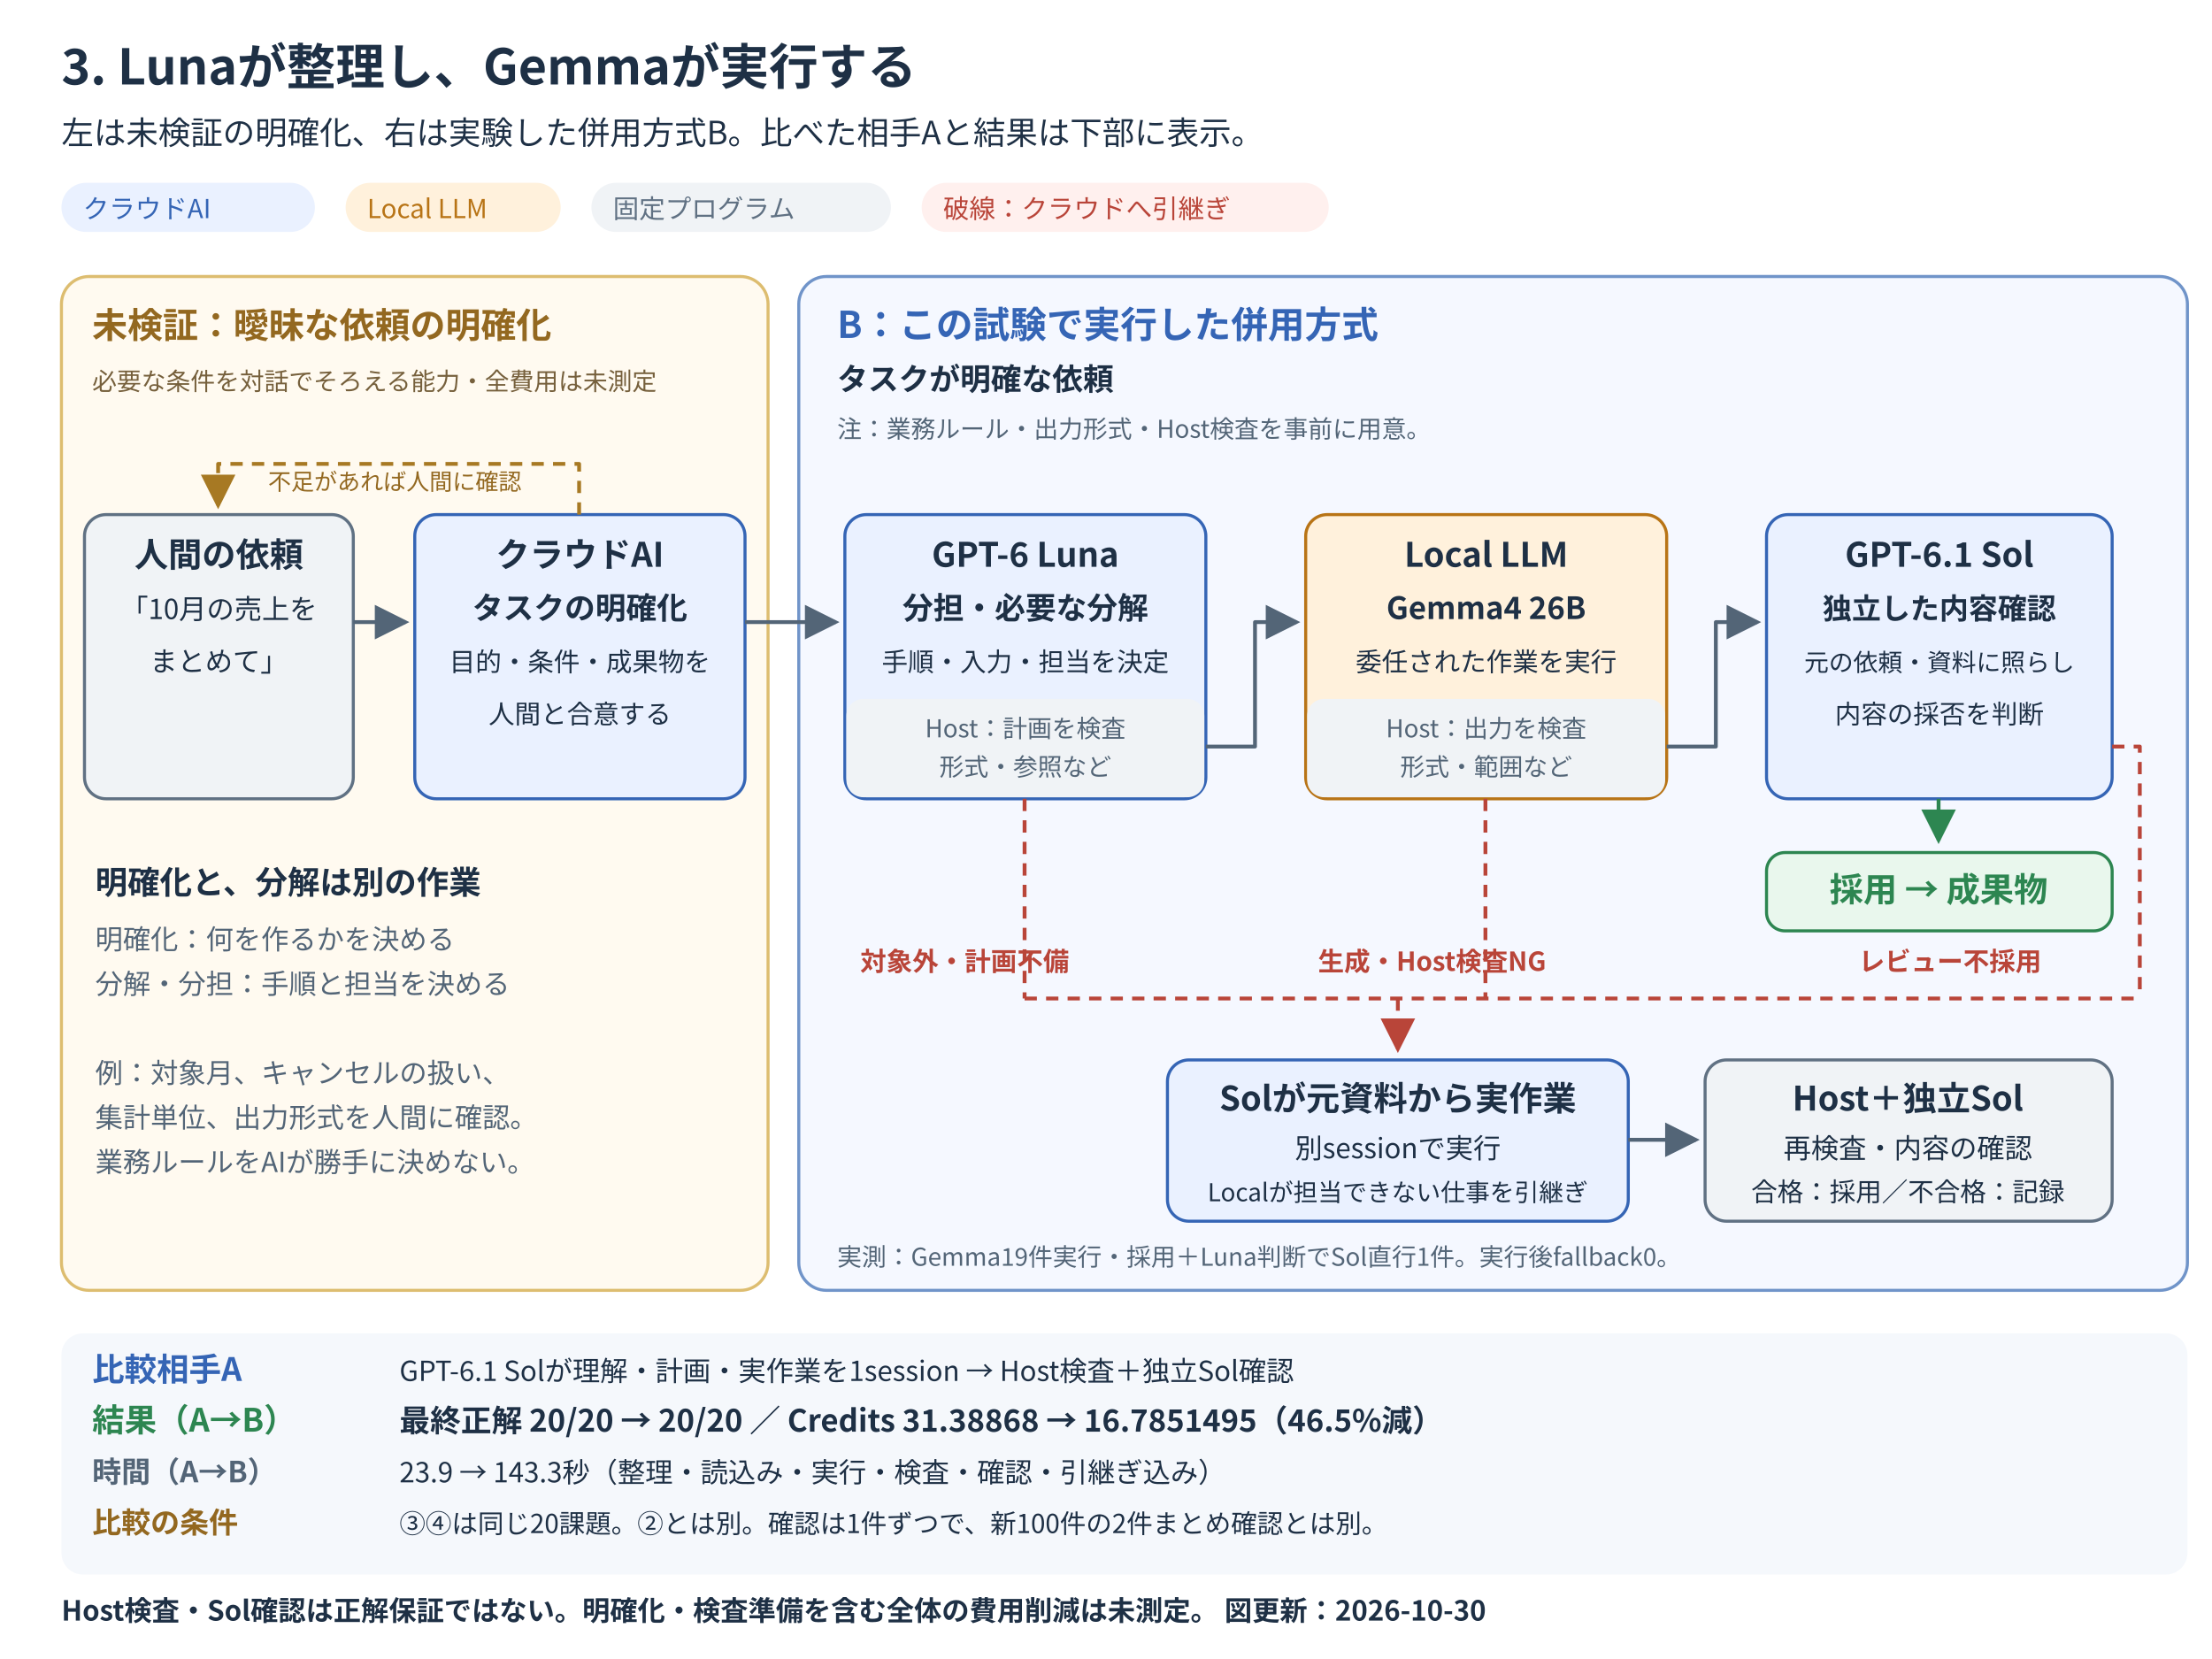
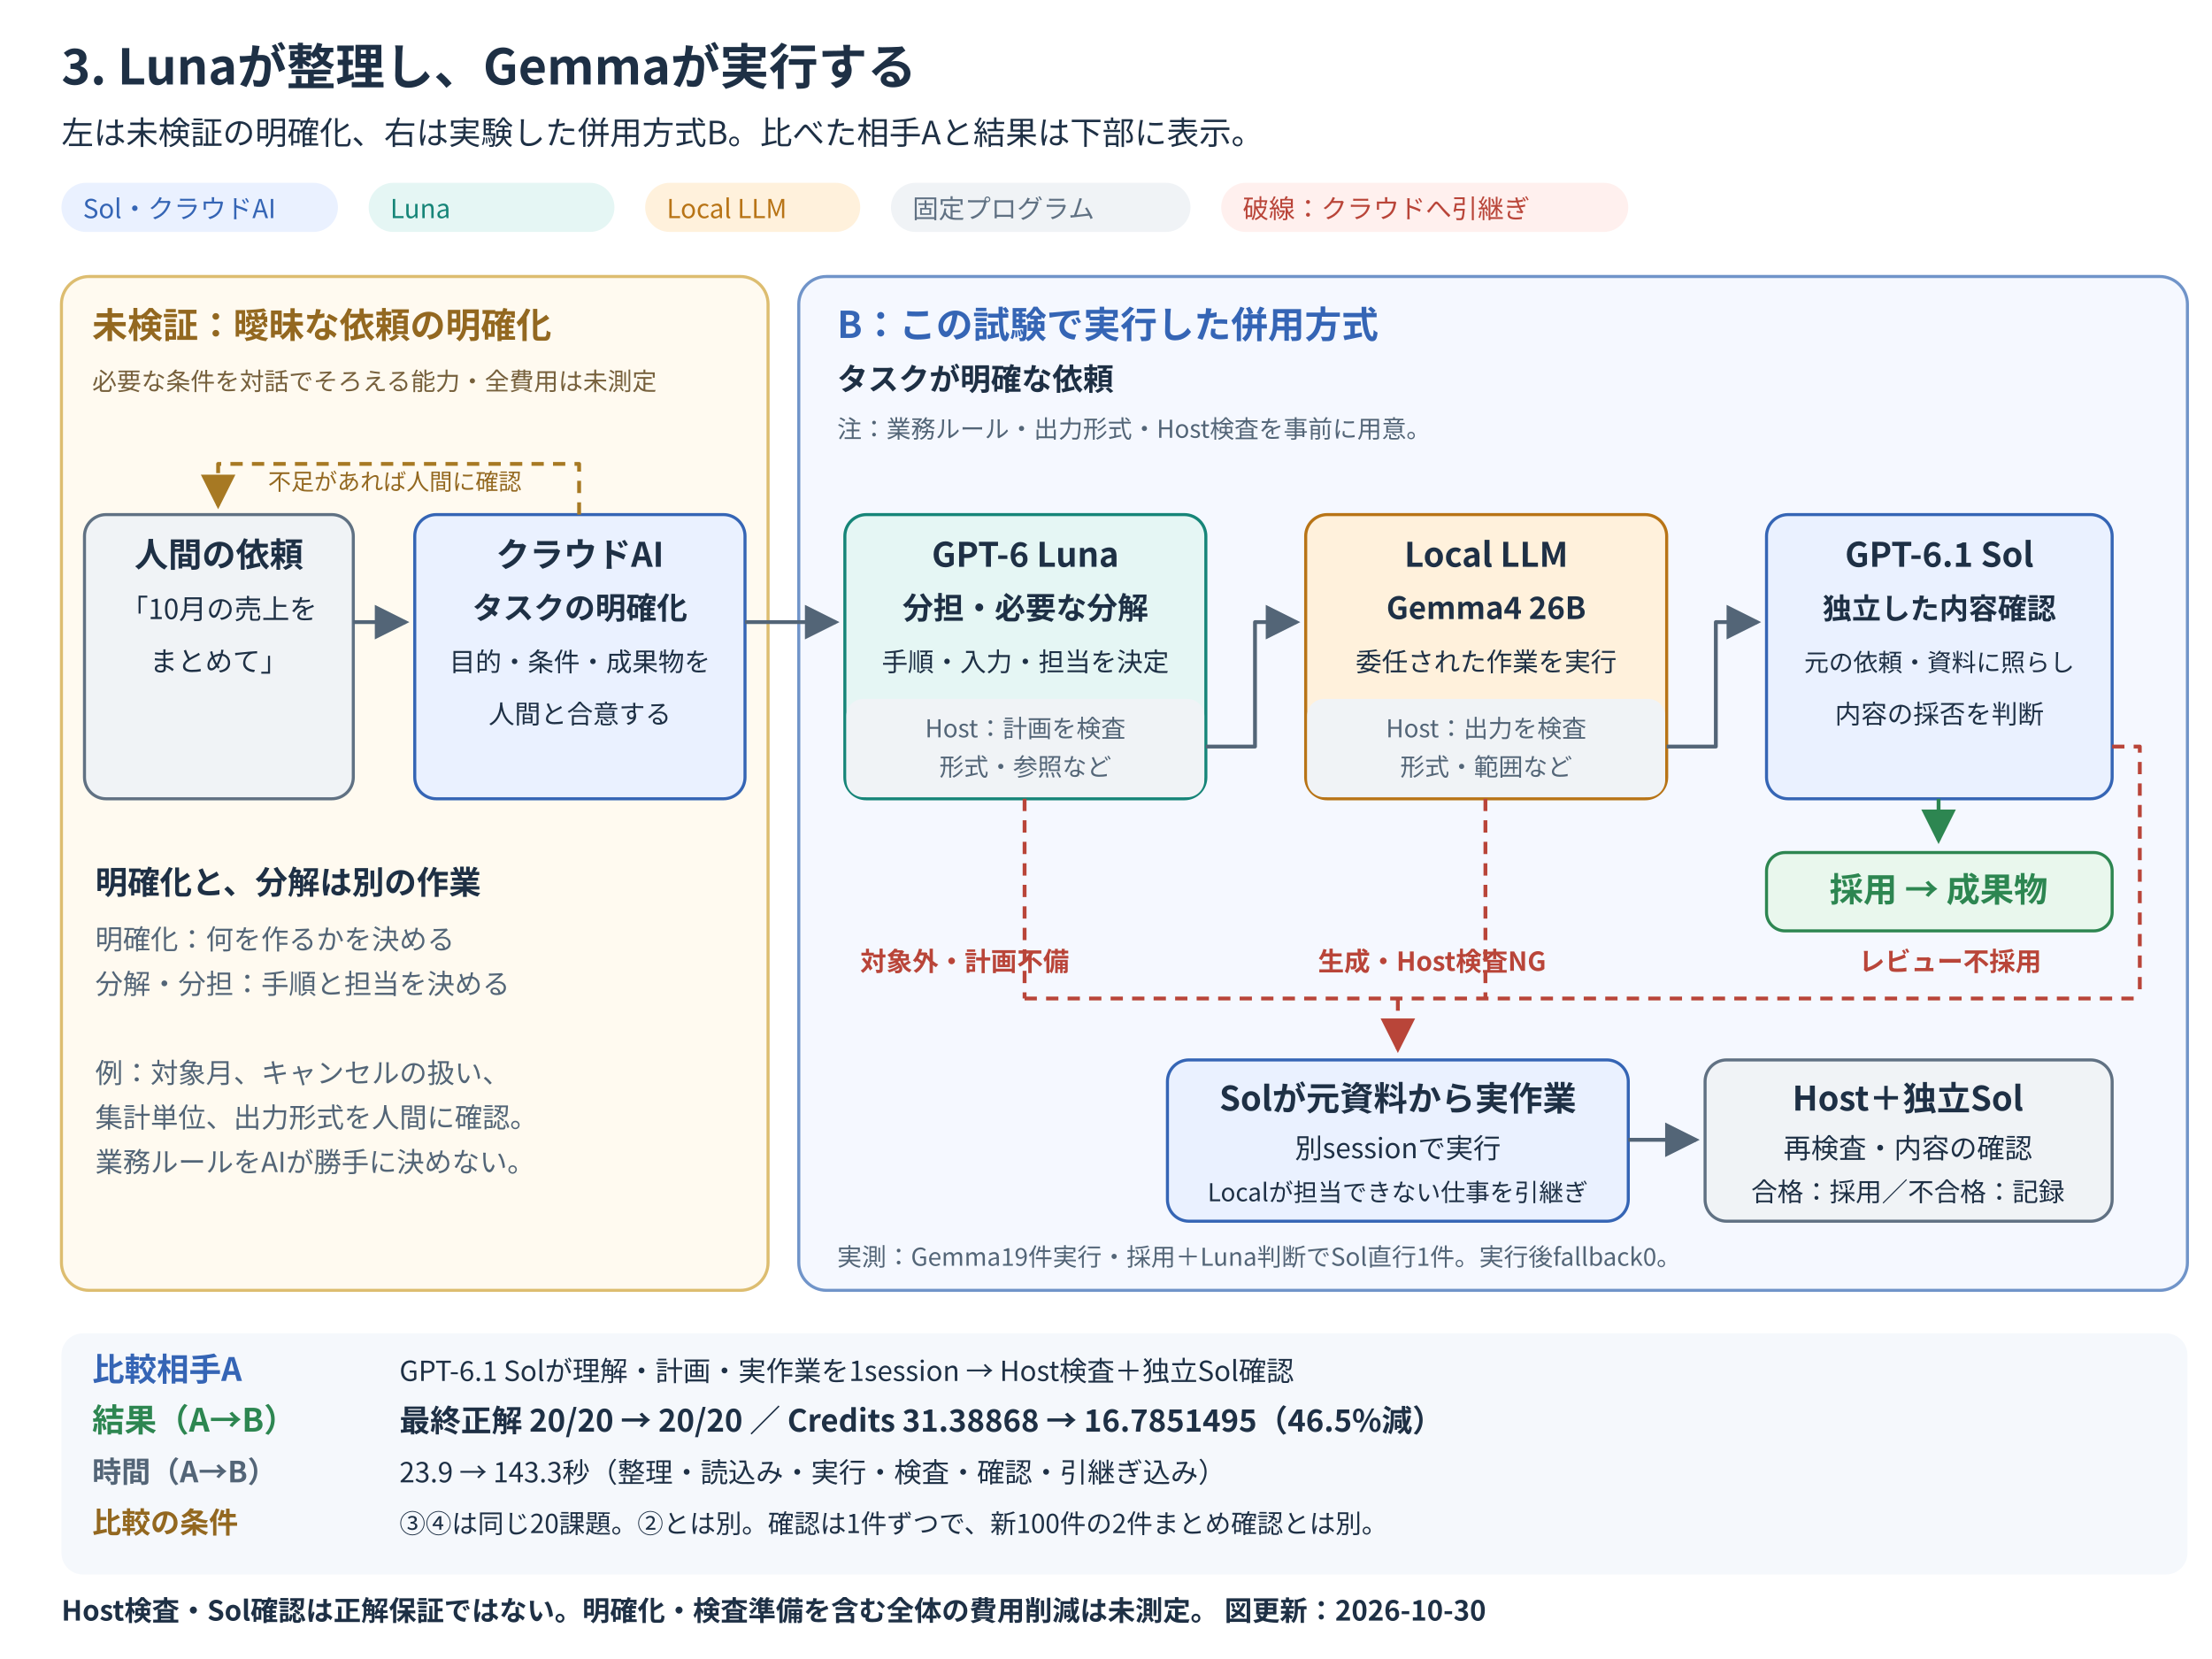
<svg xmlns="http://www.w3.org/2000/svg" width="1440" height="1080" viewBox="0 0 1440 1080" role="img" aria-labelledby="title desc">
  <defs>
    <marker id="arrow" markerWidth="9" markerHeight="9" refX="8" refY="4.5" orient="auto">
      <path d="M0,0 L9,4.5 L0,9" fill="#536577" />
    </marker>
    <marker id="fallback" markerWidth="9" markerHeight="9" refX="8" refY="4.5" orient="auto">
      <path d="M0,0 L9,4.5 L0,9" fill="#b94539" />
    </marker>
    <marker id="accept" markerWidth="9" markerHeight="9" refX="8" refY="4.5" orient="auto">
      <path d="M0,0 L9,4.5 L0,9" fill="#2d8651" />
    </marker>
    <marker id="ask" markerWidth="9" markerHeight="9" refX="8" refY="4.5" orient="auto">
      <path d="M0,0 L9,4.5 L0,9" fill="#a77923" />
    </marker>
  </defs>
  <rect width="1440" height="1080" fill="white" />
  <g font-family="Yu Gothic, Meiryo, Noto Sans CJK JP, sans-serif" fill="#1e3045">
    <text x="40" y="55" font-size="32" font-weight="700" text-anchor="start" fill="#1e3045">3. Lunaが整理し、Gemmaが実行する</text>
    <text x="40" y="94" font-size="21" font-weight="400" text-anchor="start" fill="#1e3045">左は未検証の明確化、右は実験した併用方式B。比べた相手Aと結果は下部に表示。</text>
-     <rect x="40" y="119" width="165" height="32" rx="16" fill="#eaf1ff" stroke="none" stroke-width="2" />
-     <text x="54" y="142" font-size="17" font-weight="400" text-anchor="start" fill="#3565b5">クラウドAI</text>
-     <rect x="225" y="119" width="140" height="32" rx="16" fill="#fff1dc" stroke="none" stroke-width="2" />
-     <text x="239" y="142" font-size="17" font-weight="400" text-anchor="start" fill="#b87416">Local LLM</text>
-     <rect x="385" y="119" width="195" height="32" rx="16" fill="#f0f3f6" stroke="none" stroke-width="2" />
-     <text x="399" y="142" font-size="17" font-weight="400" text-anchor="start" fill="#607183">固定プログラム</text>
-     <rect x="600" y="119" width="265" height="32" rx="16" fill="#fff0ee" stroke="none" stroke-width="2" />
-     <text x="614" y="142" font-size="17" font-weight="400" text-anchor="start" fill="#b94539">破線：クラウドへ引継ぎ</text>
+     <rect x="40" y="119" width="180" height="32" rx="16" fill="#eaf1ff" stroke="none" stroke-width="2" />
+     <text x="54" y="142" font-size="17" font-weight="400" text-anchor="start" fill="#3565b5">Sol・クラウドAI</text>
+     <rect x="240" y="119" width="160" height="32" rx="16" fill="#e5f6f4" stroke="none" stroke-width="2" />
+     <text x="254" y="142" font-size="17" font-weight="400" text-anchor="start" fill="#168578">Luna</text>
+     <rect x="420" y="119" width="140" height="32" rx="16" fill="#fff1dc" stroke="none" stroke-width="2" />
+     <text x="434" y="142" font-size="17" font-weight="400" text-anchor="start" fill="#b87416">Local LLM</text>
+     <rect x="580" y="119" width="195" height="32" rx="16" fill="#f0f3f6" stroke="none" stroke-width="2" />
+     <text x="594" y="142" font-size="17" font-weight="400" text-anchor="start" fill="#607183">固定プログラム</text>
+     <rect x="795" y="119" width="265" height="32" rx="16" fill="#fff0ee" stroke="none" stroke-width="2" />
+     <text x="809" y="142" font-size="17" font-weight="400" text-anchor="start" fill="#b94539">破線：クラウドへ引継ぎ</text>
    <rect x="40" y="180" width="460" height="660" rx="18" fill="#fffaf0" stroke="#ddbd70" stroke-width="2" />
    <text x="60" y="220" font-size="23" font-weight="700" text-anchor="start" fill="#936820">未検証：曖昧な依頼の明確化</text>
    <text x="60" y="254" font-size="16" font-weight="400" text-anchor="start" fill="#76603c">必要な条件を対話でそろえる能力・全費用は未測定</text>
    <rect x="520" y="180" width="904" height="660" rx="18" fill="#f5f8ff" stroke="#7094c9" stroke-width="2" />
    <text x="545" y="220" font-size="24" font-weight="700" text-anchor="start" fill="#3565b5">B：この試験で実行した併用方式</text>
    <text x="545" y="254" font-size="20" font-weight="700" text-anchor="start" fill="#1e3045">タスクが明確な依頼</text>
    <text x="545" y="285" font-size="16" font-weight="400" text-anchor="start" fill="#536577">注：業務ルール・出力形式・Host検査を事前に用意。</text>
    <rect x="55" y="335" width="175" height="185" rx="14" fill="#f0f3f6" stroke="#607183" stroke-width="2" />
    <text x="142.5" y="369" font-size="22" font-weight="700" text-anchor="middle" fill="#1e3045">人間の依頼</text>
    <text x="142.5" y="403" font-size="18" font-weight="400" text-anchor="middle" fill="#1e3045">「10月の売上を</text>
    <text x="142.5" y="437" font-size="18" font-weight="400" text-anchor="middle" fill="#1e3045">まとめて」</text>
    <rect x="270" y="335" width="215" height="185" rx="14" fill="#eaf1ff" stroke="#3565b5" stroke-width="2" />
    <text x="377.5" y="369" font-size="22" font-weight="700" text-anchor="middle" fill="#1e3045">クラウドAI</text>
    <text x="377.5" y="403" font-size="20" font-weight="700" text-anchor="middle" fill="#1e3045">タスクの明確化</text>
    <text x="377.5" y="437" font-size="17" font-weight="400" text-anchor="middle" fill="#1e3045">目的・条件・成果物を</text>
    <text x="377.5" y="471" font-size="17" font-weight="400" text-anchor="middle" fill="#1e3045">人間と合意する</text>
-     <rect x="550" y="335" width="235" height="185" rx="14" fill="#eaf1ff" stroke="#3565b5" stroke-width="2" />
+     <rect x="550" y="335" width="235" height="185" rx="14" fill="#e5f6f4" stroke="#168578" stroke-width="2" />
    <text x="667.5" y="369" font-size="22" font-weight="700" text-anchor="middle" fill="#1e3045">GPT-6 Luna</text>
    <text x="667.5" y="403" font-size="20" font-weight="700" text-anchor="middle" fill="#1e3045">分担・必要な分解</text>
    <text x="667.5" y="437" font-size="17" font-weight="400" text-anchor="middle" fill="#1e3045">手順・入力・担当を決定</text>
    <rect x="551" y="455" width="233" height="64" rx="11" fill="#f0f3f6" stroke="none" stroke-width="2" />
    <text x="667.5" y="480" font-size="16" font-weight="400" text-anchor="middle" fill="#536577">Host：計画を検査</text>
    <text x="667.5" y="505" font-size="16" font-weight="400" text-anchor="middle" fill="#536577">形式・参照など</text>
    <rect x="850" y="335" width="235" height="185" rx="14" fill="#fff1dc" stroke="#b87416" stroke-width="2" />
    <text x="967.5" y="369" font-size="22" font-weight="700" text-anchor="middle" fill="#1e3045">Local LLM</text>
    <text x="967.5" y="403" font-size="20" font-weight="700" text-anchor="middle" fill="#1e3045">Gemma4 26B</text>
    <text x="967.5" y="437" font-size="17" font-weight="400" text-anchor="middle" fill="#1e3045">委任された作業を実行</text>
    <rect x="851" y="455" width="233" height="64" rx="11" fill="#f0f3f6" stroke="none" stroke-width="2" />
    <text x="967.5" y="480" font-size="16" font-weight="400" text-anchor="middle" fill="#536577">Host：出力を検査</text>
    <text x="967.5" y="505" font-size="16" font-weight="400" text-anchor="middle" fill="#536577">形式・範囲など</text>
    <rect x="1150" y="335" width="225" height="185" rx="14" fill="#eaf1ff" stroke="#3565b5" stroke-width="2" />
    <text x="1262.5" y="369" font-size="22" font-weight="700" text-anchor="middle" fill="#1e3045">GPT-6.1 Sol</text>
    <text x="1262.5" y="403" font-size="19" font-weight="700" text-anchor="middle" fill="#1e3045">独立した内容確認</text>
    <text x="1262.5" y="437" font-size="16" font-weight="400" text-anchor="middle" fill="#1e3045">元の依頼・資料に照らし</text>
    <text x="1262.5" y="471" font-size="17" font-weight="400" text-anchor="middle" fill="#1e3045">内容の採否を判断</text>
    <path d="M230,405 H264" fill="none" stroke="#536577" stroke-width="2.5" stroke-linejoin="round" marker-end="url(#arrow)" />
    <path d="M485,405 H544" fill="none" stroke="#536577" stroke-width="2.5" stroke-linejoin="round" marker-end="url(#arrow)" />
    <path d="M785,486 H817 V405 H844" fill="none" stroke="#536577" stroke-width="2.5" stroke-linejoin="round" marker-end="url(#arrow)" />
    <path d="M1085,486 H1117 V405 H1144" fill="none" stroke="#536577" stroke-width="2.5" stroke-linejoin="round" marker-end="url(#arrow)" />
    <path d="M377,335 V302 H142 V329" fill="none" stroke="#a77923" stroke-width="2.5" stroke-linejoin="round" stroke-dasharray="8 6" marker-end="url(#ask)" />
    <text x="257" y="319" font-size="15" font-weight="400" text-anchor="middle" fill="#936820">不足があれば人間に確認</text>
    <text x="62" y="582" font-size="21" font-weight="700" text-anchor="start" fill="#1e3045">明確化と、分解は別の作業</text>
    <text x="62" y="618" font-size="18" font-weight="400" text-anchor="start" fill="#536577">明確化：何を作るかを決める</text>
    <text x="62" y="647" font-size="18" font-weight="400" text-anchor="start" fill="#536577">分解・分担：手順と担当を決める</text>
    <text x="62" y="676" font-size="18" font-weight="400" text-anchor="start" fill="#536577" />
    <text x="62" y="705" font-size="18" font-weight="400" text-anchor="start" fill="#536577">例：対象月、キャンセルの扱い、</text>
    <text x="62" y="734" font-size="18" font-weight="400" text-anchor="start" fill="#536577">集計単位、出力形式を人間に確認。</text>
    <text x="62" y="763" font-size="18" font-weight="400" text-anchor="start" fill="#536577">業務ルールをAIが勝手に決めない。</text>
    <path d="M1262,520 V547" fill="none" stroke="#2d8651" stroke-width="2.5" stroke-linejoin="round" marker-end="url(#accept)" />
    <rect x="1150" y="555" width="225" height="51" rx="12" fill="#e9f7ed" stroke="#2d8651" stroke-width="2" />
    <text x="1262" y="587" font-size="22" font-weight="700" text-anchor="middle" fill="#2d8651">採用 → 成果物</text>
    <path d="M667,520 V650" fill="none" stroke="#b94539" stroke-width="2.5" stroke-linejoin="round" stroke-dasharray="8 6" />
    <text x="560" y="632" font-size="17" font-weight="700" text-anchor="start" fill="#b94539">対象外・計画不備</text>
    <path d="M967,520 V650" fill="none" stroke="#b94539" stroke-width="2.5" stroke-linejoin="round" stroke-dasharray="8 6" />
    <path d="M1375,486 H1393 V650" fill="none" stroke="#b94539" stroke-width="2.5" stroke-linejoin="round" stroke-dasharray="8 6" />
    <path d="M667,650 H1393" fill="none" stroke="#b94539" stroke-width="2.5" stroke-linejoin="round" stroke-dasharray="8 6" />
    <path d="M910,650 V683" fill="none" stroke="#b94539" stroke-width="2.5" stroke-linejoin="round" stroke-dasharray="8 6" marker-end="url(#fallback)" />
    <text x="858" y="632" font-size="17" font-weight="700" text-anchor="start" fill="#b94539">生成・Host検査NG</text>
    <text x="1210" y="632" font-size="17" font-weight="700" text-anchor="start" fill="#b94539">レビュー不採用</text>
    <rect x="760" y="690" width="300" height="105" rx="14" fill="#eaf1ff" stroke="#3565b5" stroke-width="2" />
    <text x="910" y="723" font-size="22" font-weight="700" text-anchor="middle" fill="#1e3045">Solが元資料から実作業</text>
    <text x="910" y="754" font-size="18" font-weight="400" text-anchor="middle" fill="#1e3045">別sessionで実行</text>
    <text x="910" y="782" font-size="16" font-weight="400" text-anchor="middle" fill="#1e3045">Localが担当できない仕事を引継ぎ</text>
    <path d="M1060,742 H1104" fill="none" stroke="#536577" stroke-width="2.5" stroke-linejoin="round" marker-end="url(#arrow)" />
    <rect x="1110" y="690" width="265" height="105" rx="14" fill="#f0f3f6" stroke="#607183" stroke-width="2" />
    <text x="1242" y="723" font-size="22" font-weight="700" text-anchor="middle" fill="#1e3045">Host＋独立Sol</text>
    <text x="1242" y="754" font-size="18" font-weight="400" text-anchor="middle" fill="#1e3045">再検査・内容の確認</text>
    <text x="1242" y="782" font-size="17" font-weight="400" text-anchor="middle" fill="#1e3045">合格：採用／不合格：記録</text>
    <text x="545" y="824" font-size="16" font-weight="400" text-anchor="start" fill="#536577">実測：Gemma19件実行・採用＋Luna判断でSol直行1件。実行後fallback0。</text>
    <rect x="40" y="868" width="1384" height="157" rx="14" fill="#f5f8fc" stroke="none" stroke-width="2" />
    <text x="60" y="899" font-size="21" font-weight="700" text-anchor="start" fill="#3565b5">比較相手A</text>
    <text x="260" y="899" font-size="18" font-weight="400" text-anchor="start" fill="#1e3045">GPT-6.1 Solが理解・計画・実作業を1session → Host検査＋独立Sol確認</text>
    <text x="60" y="932" font-size="21" font-weight="700" text-anchor="start" fill="#2d8651">結果（A→B）</text>
    <text x="260" y="932" font-size="20" font-weight="700" text-anchor="start" fill="#1e3045">最終正解 20/20 → 20/20 ／ Credits 31.38868 → 16.7851495（46.5%減）</text>
    <text x="60" y="965" font-size="19" font-weight="700" text-anchor="start" fill="#536577">時間（A→B）</text>
    <text x="260" y="965" font-size="18" font-weight="400" text-anchor="start" fill="#1e3045">23.9 → 143.3秒（整理・読込み・実行・検査・確認・引継ぎ込み）</text>
    <text x="60" y="998" font-size="19" font-weight="700" text-anchor="start" fill="#936820">比較の条件</text>
    <text x="260" y="998" font-size="17" font-weight="400" text-anchor="start" fill="#1e3045">③④は同じ20課題。②とは別。確認は1件ずつで、新100件の2件まとめ確認とは別。</text>
    <text x="40" y="1055" font-size="18" font-weight="700" text-anchor="start" fill="#1e3045">Host検査・Sol確認は正解保証ではない。明確化・検査準備を含む全体の費用削減は未測定。  図更新：2026-10-30</text>
  </g>
</svg>
